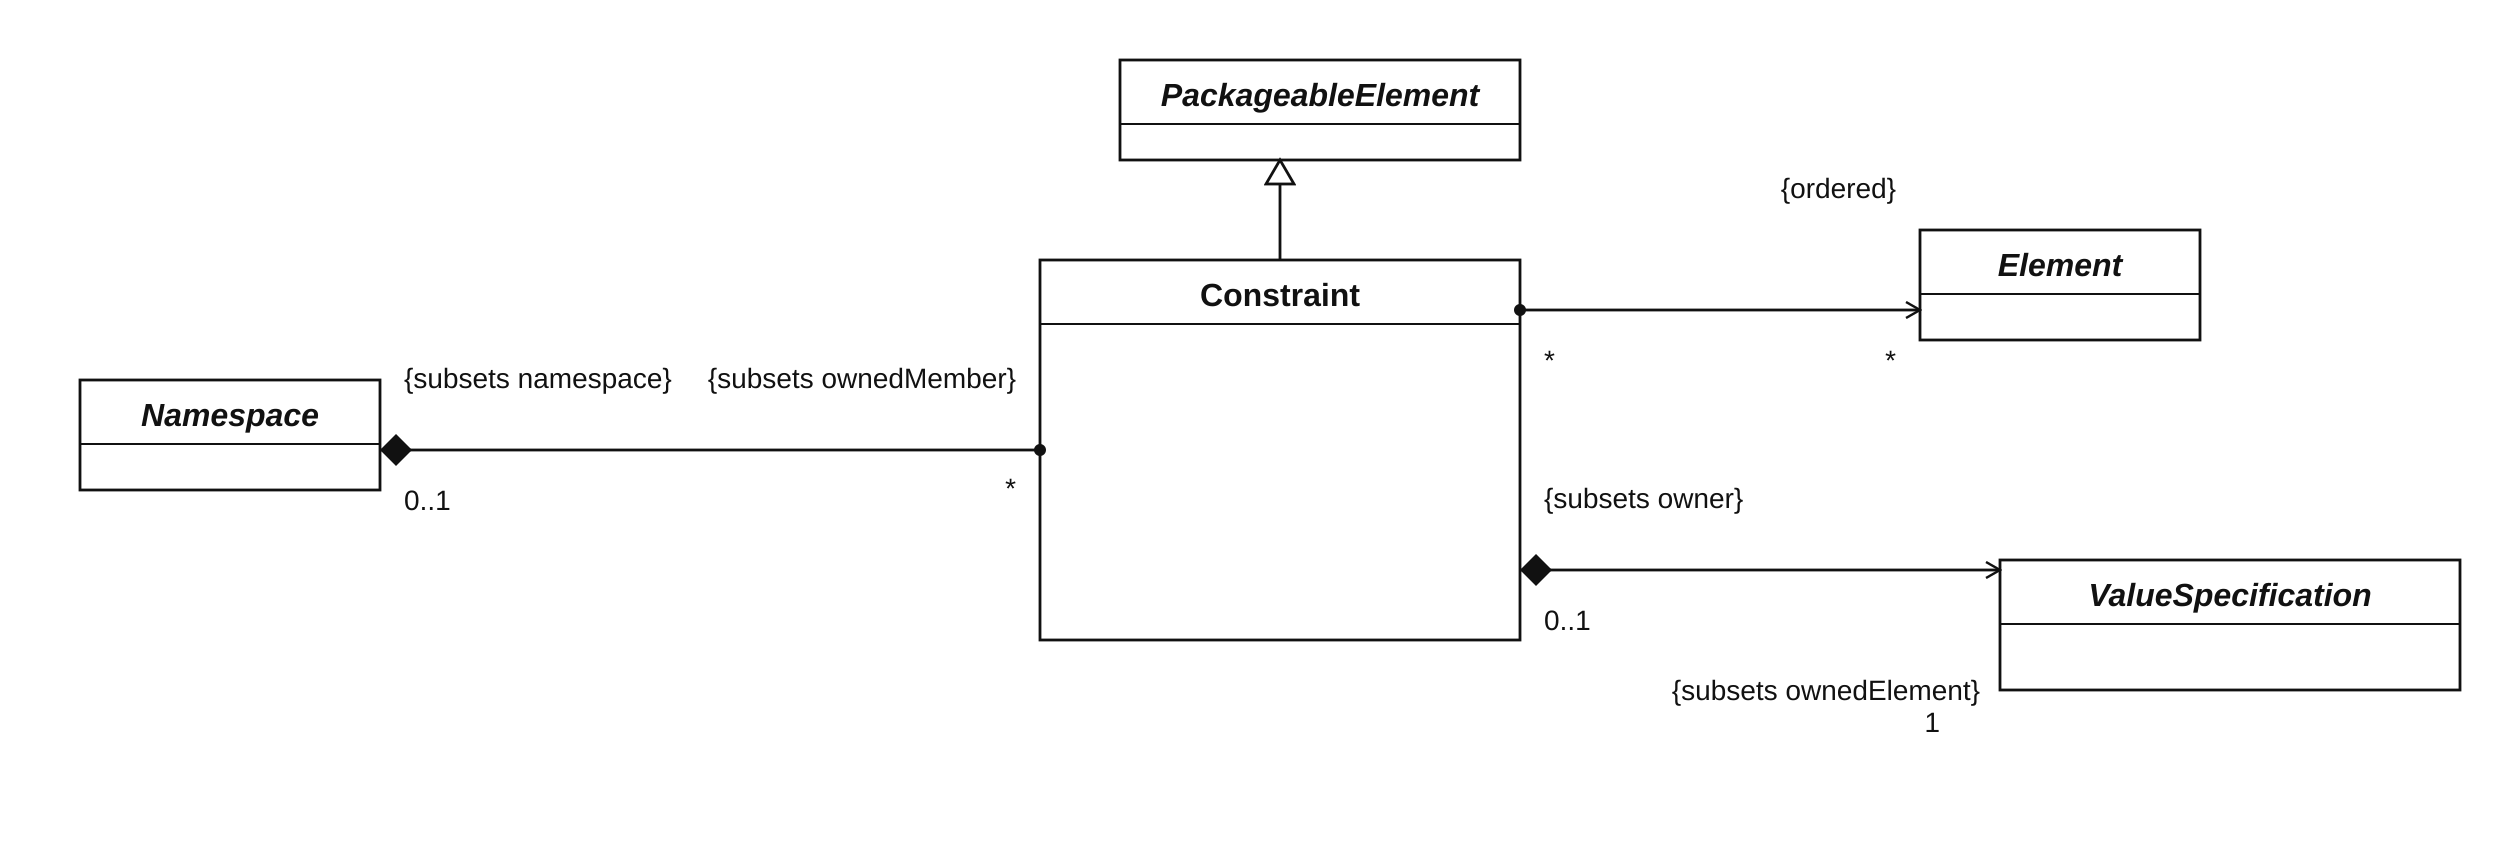
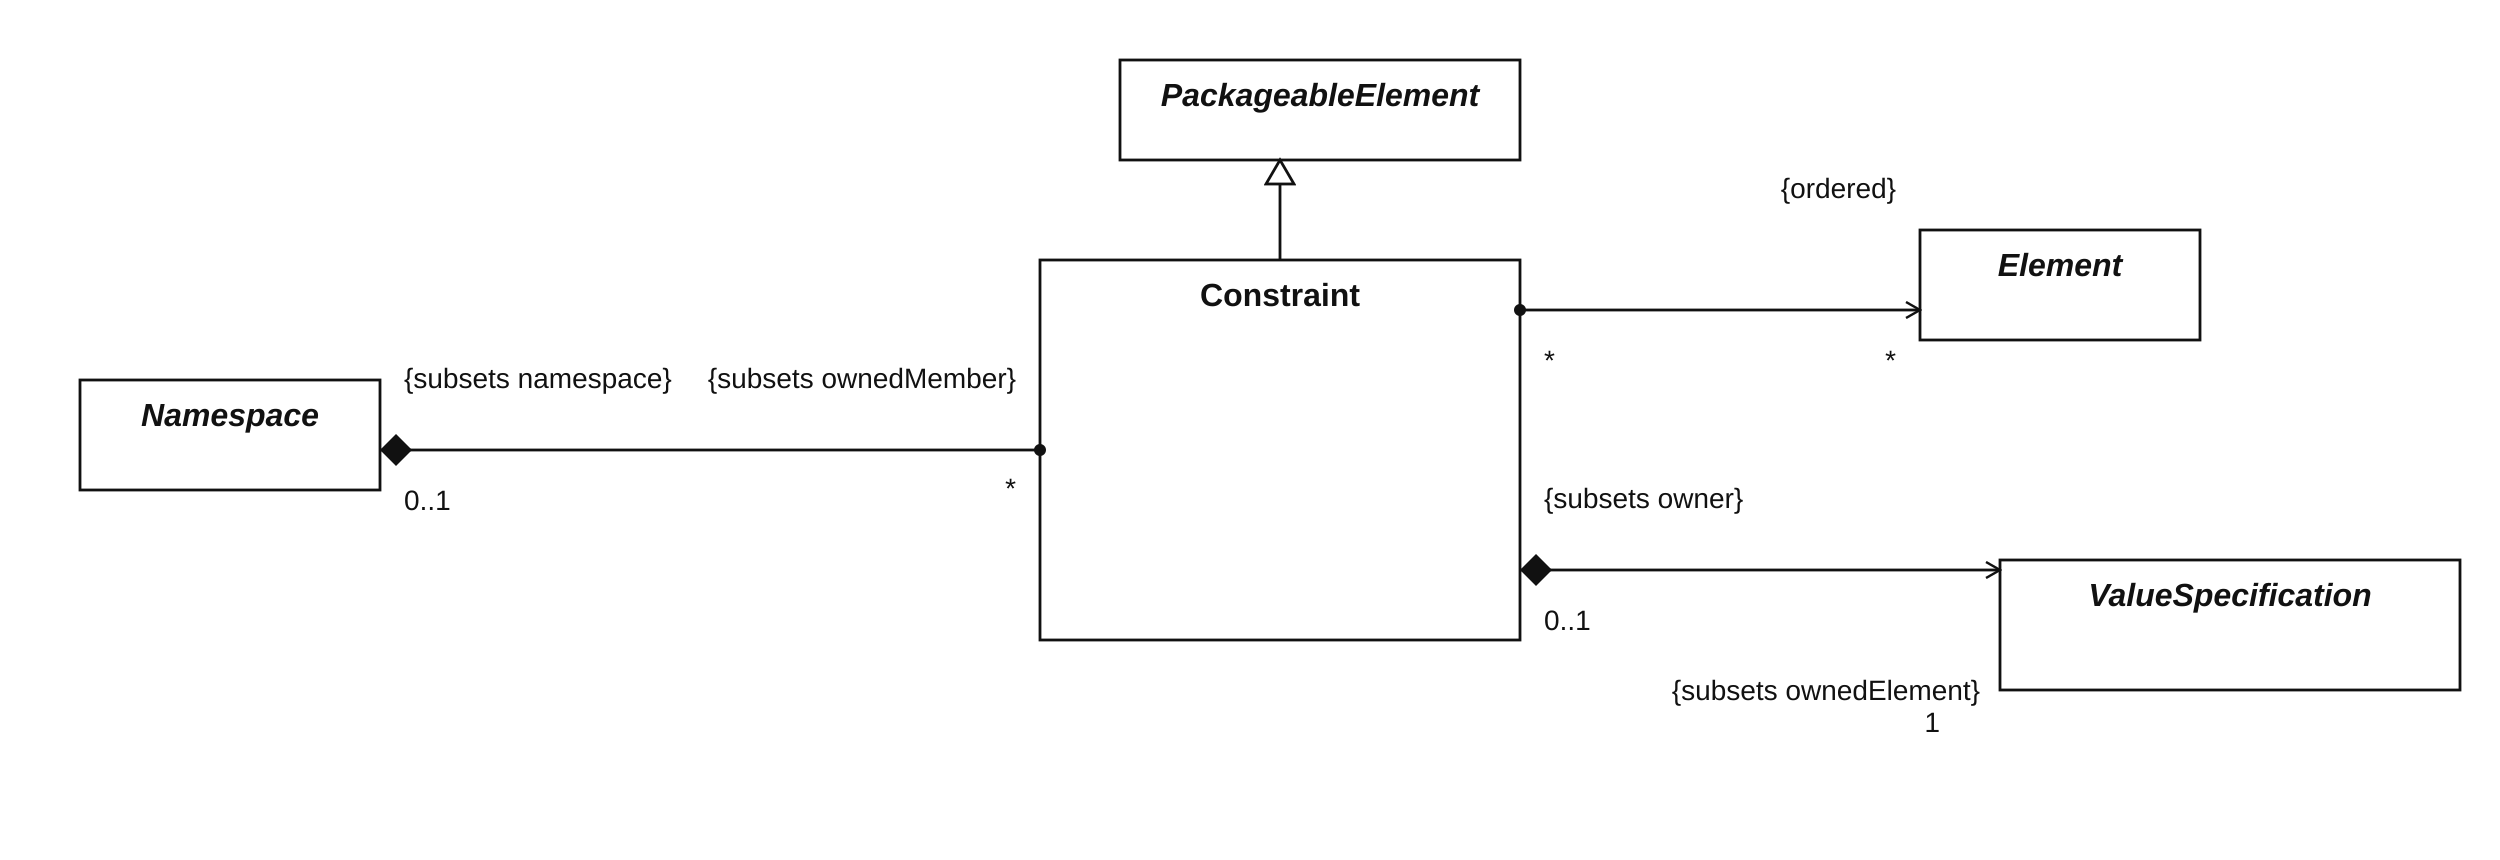
<svg xmlns="http://www.w3.org/2000/svg" width="1250" height="430" viewBox="0 0 1250 430" role="img" aria-labelledby="diagram-title diagram-description" data-figure="7.13">
  <defs>
    <marker id="generalization" markerWidth="15" markerHeight="16" refX="13" refY="8" orient="auto" markerUnits="userSpaceOnUse">
      <path d="M 1 1 L 13 8 L 1 15 Z" fill="#ffffff" stroke="#111111" stroke-width="1.4" />
    </marker>
    <marker id="navigation" markerWidth="9" markerHeight="10" refX="8" refY="5" orient="auto" markerUnits="userSpaceOnUse">
      <path d="M 1 1 L 8 5 L 1 9" fill="none" stroke="context-stroke" stroke-width="1.2" />
    </marker>
    <marker id="navigation-start" markerWidth="9" markerHeight="10" refX="8" refY="5" orient="auto-start-reverse" markerUnits="userSpaceOnUse">
      <path d="M 1 1 L 8 5 L 1 9" fill="none" stroke="context-stroke" stroke-width="1.2" />
    </marker>
    <marker id="annotation" markerWidth="10" markerHeight="10" refX="9" refY="5" orient="auto" markerUnits="userSpaceOnUse">
      <path d="M 0 0 L 10 5 L 0 10 Z" fill="#8a2d2d" />
    </marker>
    <style>.background, .class-box, .package-box, .note-box { fill: #ffffff; }
  .class-box, .package-box, .note-box, .association, .generalization-line,
  .class-divider, .example-association, .dependency-line, .note-link { stroke: #111111; stroke-width: 1.4; }
  .association, .generalization-line, .class-divider, .example-association,
  .dependency-line, .note-link { fill: none; }
  .class-divider { stroke-width: 1; }
  text { fill: #111111; font-family: Arial, Helvetica, sans-serif; font-size: 16px; }
  .class-name { font-weight: 700; }
  .abstract { font-style: italic; }
  .attribute, .operation { font-size: 14px; }
  .association-end, .association-label, .example-association-group .example-label { font-size: 14px; }
  .end-dot, .composition { fill: #111111; }
  .dependency-line, .note-link { stroke-dasharray: 7 5; }
  .template-signature { stroke-dasharray: 4 3; }
  a { cursor: pointer; }
  a:hover .class-box, a:hover .note-box { fill: #eef3fb; stroke: #1e3a8a; }
  a:focus-visible { outline: none; }
  a:focus-visible .class-box, a:focus-visible .note-box { stroke: #7c3aed; stroke-width: 3; }
  .association, .example-association, .dependency-line { pointer-events: stroke; }
  .association-hitbox { fill: none; stroke: transparent; stroke-width: 12; pointer-events: stroke; }
  .association-group:hover .association, .example-association-group:hover .example-association,
  .dependency-group:hover .dependency-line { stroke: #1e3a8a; stroke-width: 2.2; }
  .association-group:hover text, .example-association-group:hover text,
  .dependency-group:hover text { fill: #1e3a8a; }
  .association-group:hover .end-dot, .association-group:hover .composition,
  .example-association-group:hover .end-dot { fill: #1e3a8a; }
  .association-end { cursor: help; }
  .sequence-frame, .sequence-lifeline, .sequence-message, .sequence-observation, .sequence-constraint { fill: none; stroke: #111111; stroke-width: 1.4; }
  .sequence-lifeline { stroke-dasharray: 7 5; }
  .annotation-line { fill: none; stroke: #8a2d2d; stroke-width: 2; }
  .annotation-label { fill: #8a2d2d; }
  a:hover .annotation-label { fill: #1e3a8a; }</style>
  </defs>
  <rect class="background" width="1250" height="430" />
  <a class="class-node" data-classifier="PackageableElement" href="../../index.html#/classifier/packageableelement" target="_top" aria-label="PackageableElement — открыть описание класса">
    <rect class="class-box" x="560" y="30" width="200" height="50" />
-     <line class="class-divider" x1="560" y1="62" x2="760" y2="62" />
    <text class="class-name abstract" x="660.0" y="53" text-anchor="middle">PackageableElement</text>
  </a>
  <a class="class-node" data-classifier="Constraint" href="../../index.html#/classifier/constraint" target="_top" aria-label="Constraint — открыть описание класса">
    <rect class="class-box" x="520" y="130" width="240" height="190" />
-     <line class="class-divider" x1="520" y1="162" x2="760" y2="162" />
    <text class="class-name" x="640.0" y="153" text-anchor="middle">Constraint</text>
  </a>
  <a class="class-node" data-classifier="Namespace" href="../../index.html#/classifier/namespace" target="_top" aria-label="Namespace — открыть описание класса">
    <rect class="class-box" x="40" y="190" width="150" height="55" />
-     <line class="class-divider" x1="40" y1="222" x2="190" y2="222" />
    <text class="class-name abstract" x="115.0" y="213" text-anchor="middle">Namespace</text>
  </a>
  <a class="class-node" data-classifier="Element" href="../../index.html#/classifier/element" target="_top" aria-label="Element — открыть описание класса">
    <rect class="class-box" x="960" y="115" width="140" height="55" />
-     <line class="class-divider" x1="960" y1="147" x2="1100" y2="147" />
    <text class="class-name abstract" x="1030.0" y="138" text-anchor="middle">Element</text>
  </a>
  <a class="class-node" data-classifier="ValueSpecification" href="../../index.html#/classifier/valuespecification" target="_top" aria-label="ValueSpecification — открыть описание класса">
    <rect class="class-box" x="1000" y="280" width="230" height="65" />
-     <line class="class-divider" x1="1000" y1="312" x2="1230" y2="312" />
    <text class="class-name abstract" x="1115.0" y="303" text-anchor="middle">ValueSpecification</text>
  </a>
  <path class="generalization-line" d="M 640 130 V 80" data-child="Constraint" data-parent="PackageableElement" marker-end="url(#generalization)" />
  <a class="association-link" href="../../index.html#/association/a-constrainedelement-constraint" target="_top" aria-label="Открыть описание ассоциации A_constrainedElement_constraint">
    <g class="association-group" id="A_constrainedElement_constraint">
      <path class="association" d="M 760 155 H 960" marker-end="url(#navigation)" />
      <path class="association-hitbox" d="M 760 155 H 960" aria-hidden="true" />
      <circle class="end-dot" cx="760" cy="155" r="3" />
      <text class="association-end" x="772" y="140" />
      <text class="association-end" x="948" y="115" text-anchor="end" />
      <text class="association-label" x="772" y="185">*</text>
      <text class="association-label" x="948" y="99" text-anchor="end">{ordered}</text>
      <text class="association-label" x="948" y="185" text-anchor="end">*</text>
    </g>
  </a>
  <a class="association-link" href="../../index.html#/association/a-ownedrule-context" target="_top" aria-label="Открыть описание ассоциации A_ownedRule_context">
    <g class="association-group" id="A_ownedRule_context">
      <path class="association" d="M 190 225 H 520" />
      <path class="association-hitbox" d="M 190 225 H 520" aria-hidden="true" />
      <polygon class="composition" points="190,225 198,217 206,225 198,233" />
      <circle class="end-dot" cx="520" cy="225" r="3" />
      <text class="association-end" x="202" y="210" />
      <text class="association-end" x="508" y="210" text-anchor="end" />
      <text class="association-label" x="202" y="194">{subsets namespace}</text>
      <text class="association-label" x="202" y="255">0..1</text>
      <text class="association-label" x="508" y="194" text-anchor="end">{subsets ownedMember}</text>
      <text class="association-label" x="508" y="249" text-anchor="end">*</text>
    </g>
  </a>
  <a class="association-link" href="../../index.html#/association/a-specification-owningconstraint" target="_top" aria-label="Открыть описание ассоциации A_specification_owningConstraint">
    <g class="association-group" id="A_specification_owningConstraint">
      <path class="association" d="M 760 285 H 1000" marker-end="url(#navigation)" />
      <path class="association-hitbox" d="M 760 285 H 1000" aria-hidden="true" />
      <polygon class="composition" points="760,285 768,277 776,285 768,293" />
      <text class="association-end" x="772" y="270" />
      <text class="association-end" x="990" y="245" text-anchor="end" />
      <text class="association-label" x="772" y="254">{subsets owner}</text>
      <text class="association-label" x="772" y="315">0..1</text>
      <text class="association-label" x="990" y="350" text-anchor="end">{subsets ownedElement}</text>
      <text class="association-label" x="970" y="366" text-anchor="end">1</text>
    </g>
  </a>
</svg>
